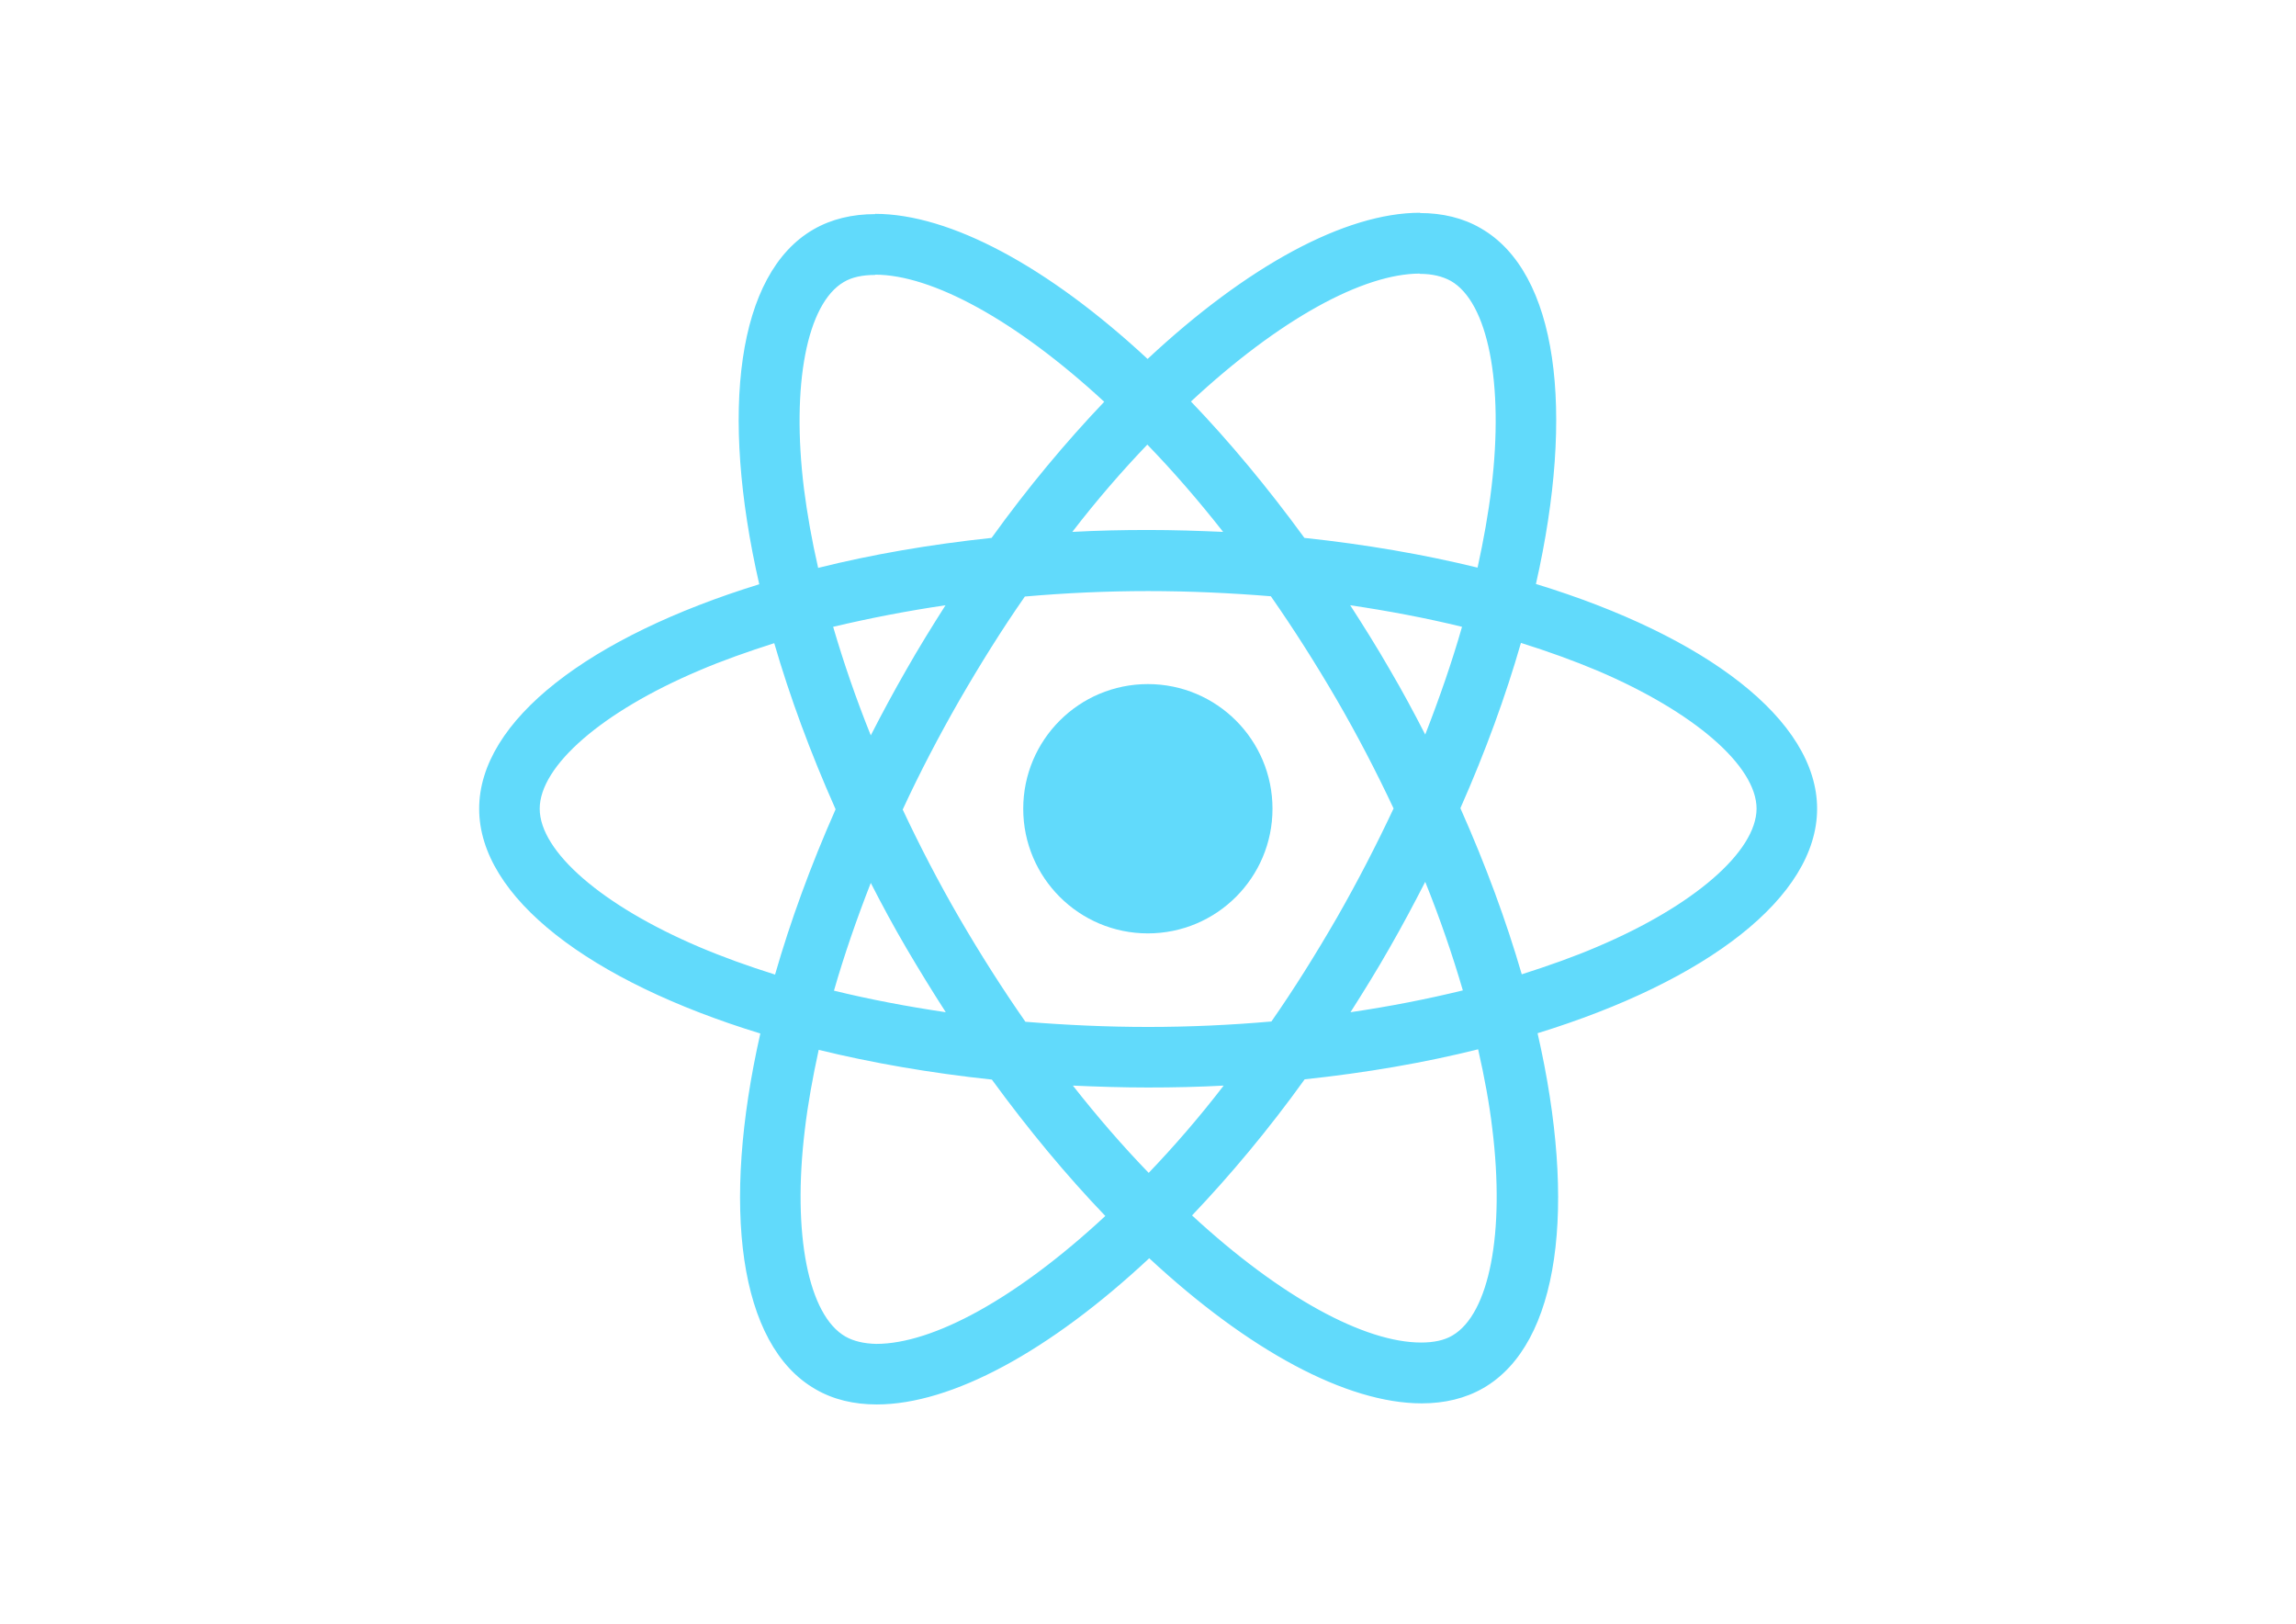
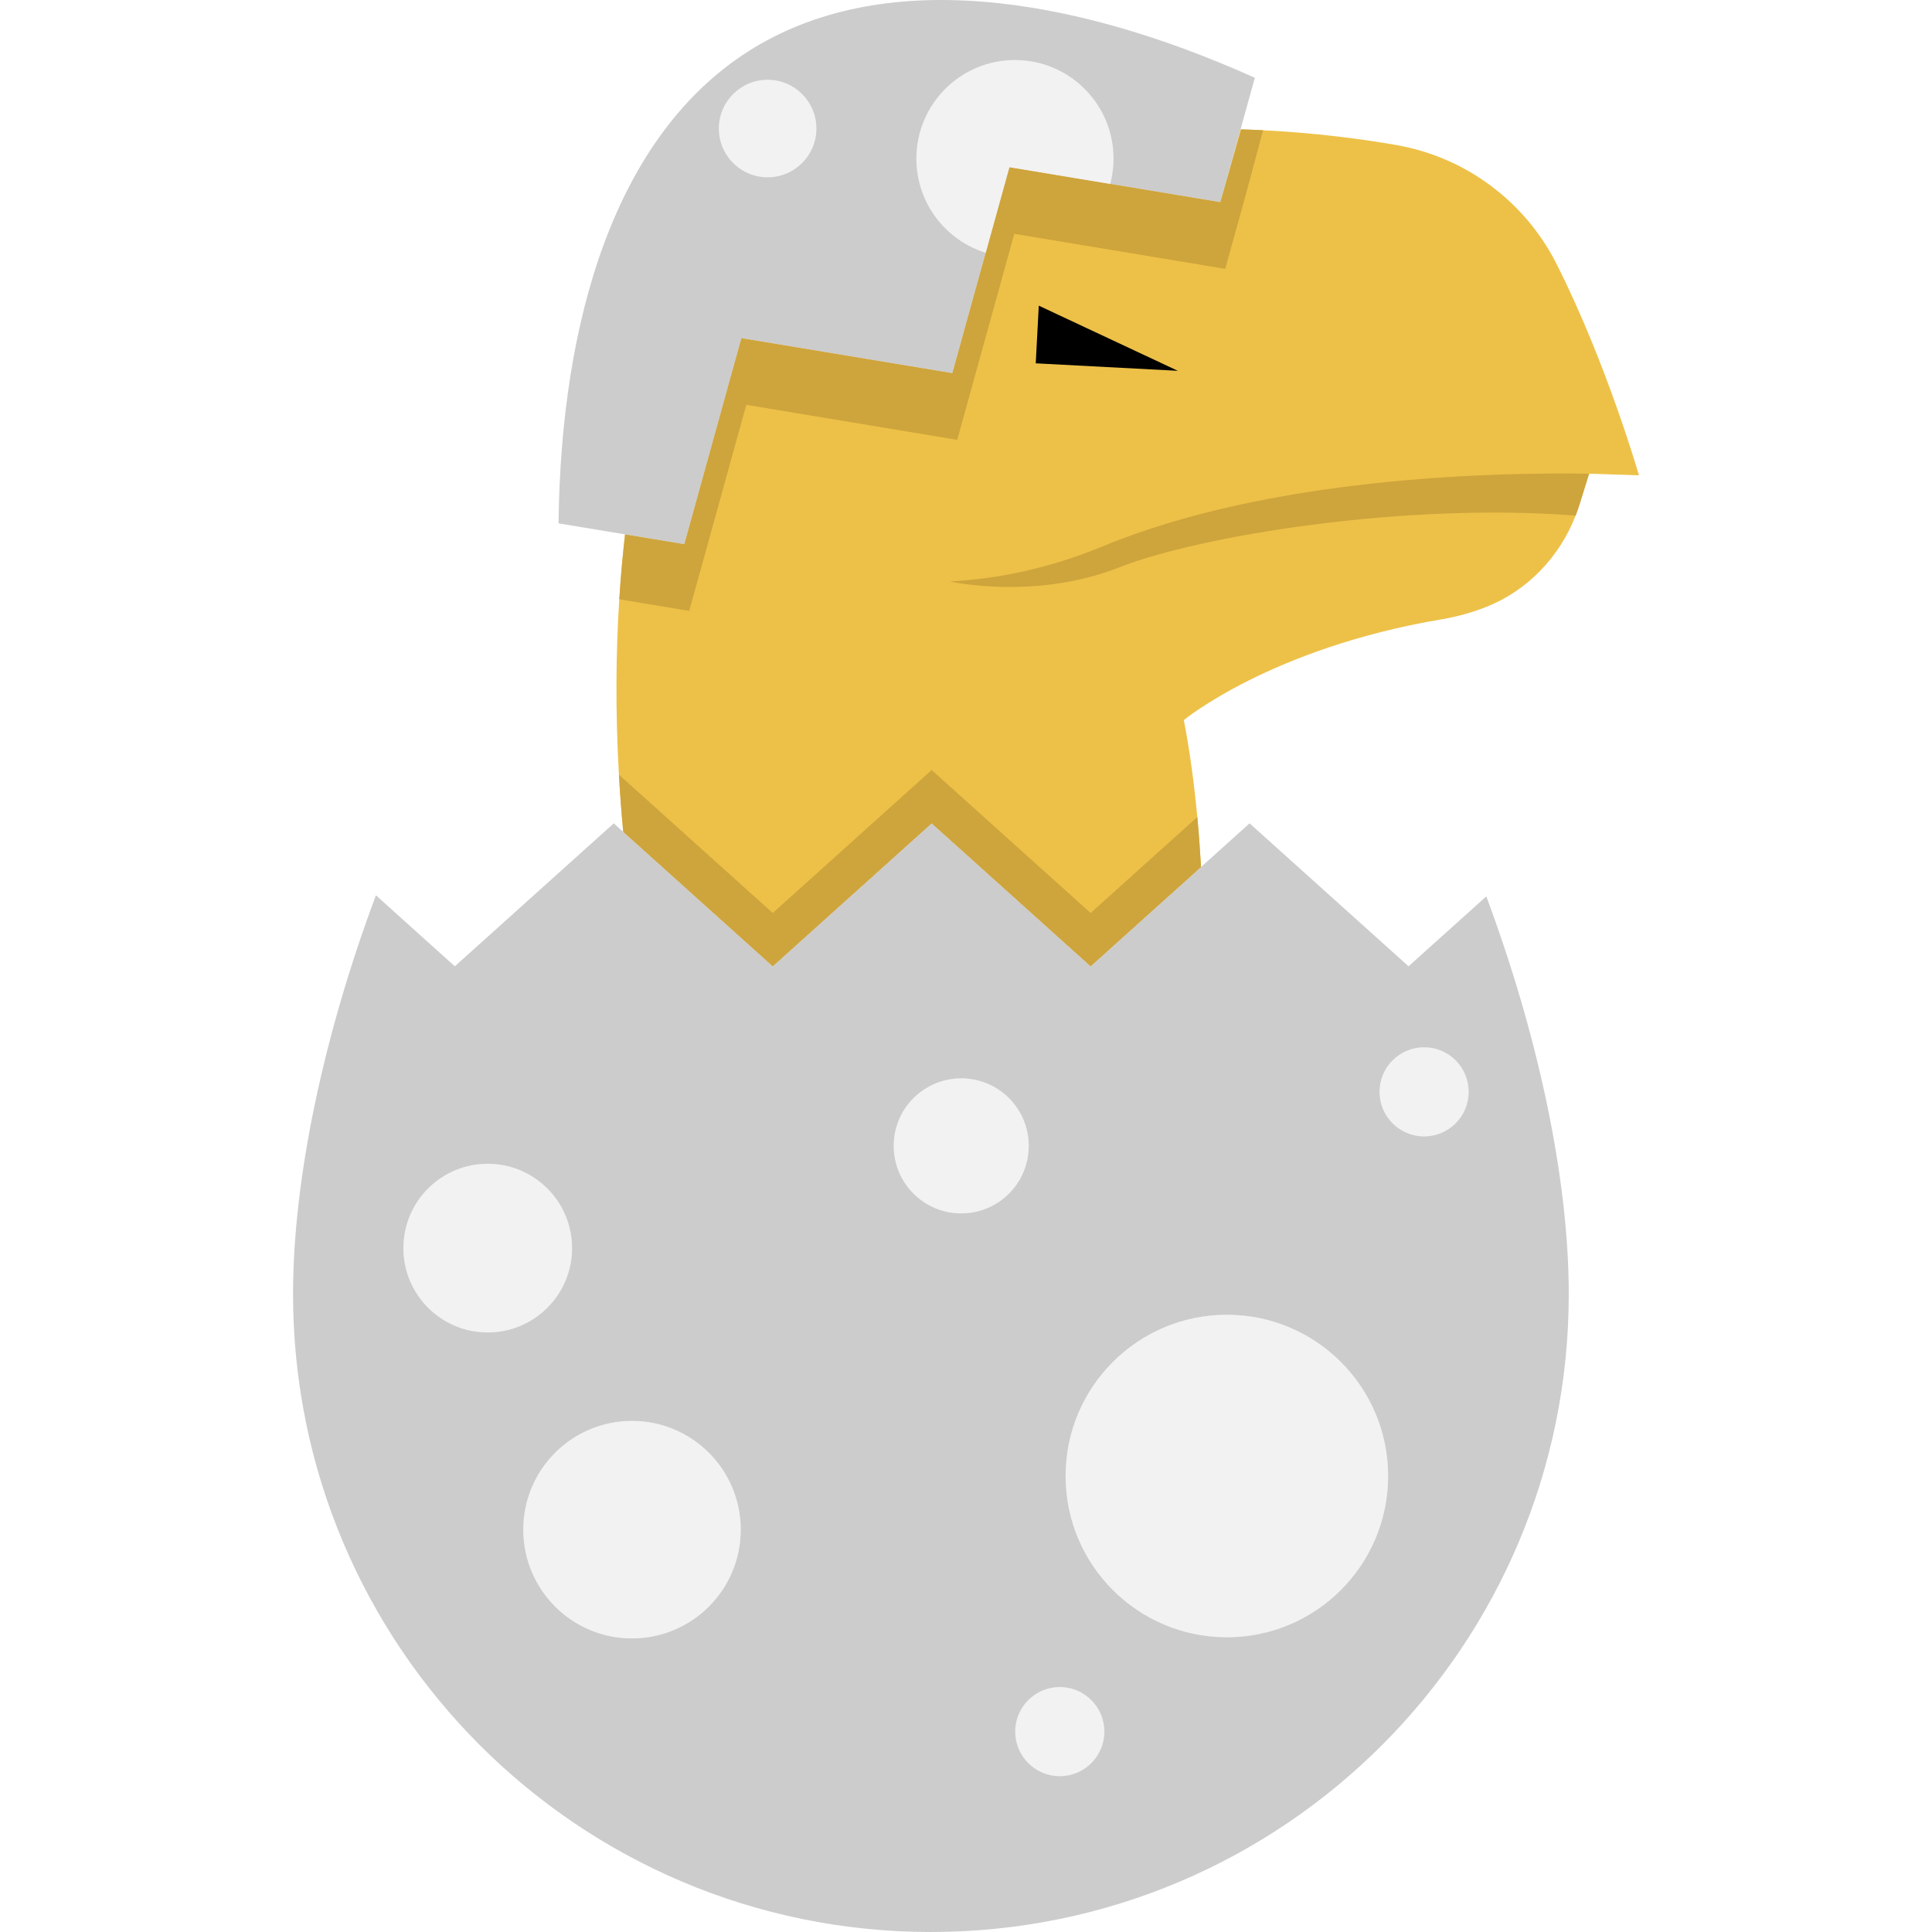
- <svg xmlns="http://www.w3.org/2000/svg" viewBox="0 0 841.9 595.3">
-   <g fill="#61DAFB">
-     <path d="M666.3 296.5c0-32.5-40.7-63.3-103.1-82.4 14.4-63.6 8-114.2-20.2-130.4-6.5-3.8-14.1-5.6-22.4-5.6v22.3c4.6 0 8.3.9 11.4 2.6 13.6 7.8 19.5 37.5 14.9 75.7-1.1 9.4-2.9 19.3-5.1 29.4-19.6-4.8-41-8.5-63.5-10.9-13.5-18.5-27.5-35.3-41.6-50 32.6-30.3 63.2-46.9 84-46.9V78c-27.5 0-63.5 19.6-99.9 53.6-36.4-33.8-72.4-53.2-99.9-53.2v22.3c20.7 0 51.4 16.5 84 46.6-14 14.7-28 31.4-41.3 49.9-22.6 2.4-44 6.1-63.6 11-2.3-10-4-19.7-5.2-29-4.7-38.2 1.1-67.9 14.6-75.8 3-1.8 6.9-2.6 11.5-2.6V78.5c-8.4 0-16 1.8-22.6 5.6-28.1 16.2-34.4 66.7-19.9 130.1-62.2 19.2-102.7 49.9-102.7 82.3 0 32.5 40.7 63.3 103.1 82.4-14.4 63.6-8 114.2 20.2 130.4 6.5 3.8 14.1 5.6 22.5 5.6 27.5 0 63.5-19.6 99.9-53.6 36.4 33.8 72.4 53.2 99.9 53.2 8.4 0 16-1.8 22.6-5.6 28.1-16.2 34.4-66.7 19.9-130.1 62-19.1 102.5-49.9 102.5-82.3zm-130.2-66.7c-3.7 12.9-8.3 26.2-13.5 39.5-4.1-8-8.4-16-13.1-24-4.6-8-9.5-15.8-14.4-23.4 14.2 2.1 27.9 4.7 41 7.9zm-45.8 106.5c-7.8 13.5-15.8 26.3-24.1 38.2-14.9 1.3-30 2-45.2 2-15.1 0-30.2-.7-45-1.9-8.3-11.9-16.4-24.6-24.2-38-7.6-13.1-14.5-26.4-20.8-39.8 6.2-13.4 13.2-26.8 20.7-39.9 7.8-13.5 15.8-26.3 24.1-38.2 14.9-1.3 30-2 45.2-2 15.1 0 30.2.7 45 1.9 8.3 11.9 16.4 24.6 24.2 38 7.6 13.1 14.5 26.4 20.8 39.8-6.3 13.4-13.2 26.8-20.7 39.9zm32.3-13c5.4 13.4 10 26.8 13.8 39.8-13.1 3.2-26.9 5.9-41.2 8 4.9-7.7 9.8-15.6 14.4-23.7 4.6-8 8.9-16.1 13-24.1zM421.2 430c-9.3-9.6-18.6-20.3-27.8-32 9 .4 18.2.7 27.5.7 9.4 0 18.7-.2 27.8-.7-9 11.7-18.3 22.4-27.5 32zm-74.4-58.9c-14.2-2.1-27.9-4.7-41-7.9 3.7-12.9 8.3-26.2 13.5-39.5 4.1 8 8.4 16 13.1 24 4.7 8 9.5 15.8 14.4 23.4zM420.7 163c9.3 9.6 18.6 20.3 27.8 32-9-.4-18.2-.7-27.5-.7-9.4 0-18.7.2-27.8.7 9-11.7 18.3-22.4 27.5-32zm-74 58.9c-4.9 7.7-9.8 15.6-14.4 23.7-4.6 8-8.9 16-13 24-5.4-13.4-10-26.8-13.8-39.8 13.1-3.1 26.9-5.8 41.2-7.9zm-90.5 125.2c-35.4-15.1-58.3-34.9-58.3-50.6 0-15.7 22.9-35.6 58.3-50.6 8.6-3.7 18-7 27.7-10.1 5.7 19.6 13.2 40 22.5 60.9-9.2 20.8-16.6 41.1-22.2 60.6-9.9-3.1-19.3-6.5-28-10.2zM310 490c-13.6-7.8-19.5-37.5-14.9-75.7 1.1-9.4 2.9-19.3 5.1-29.4 19.6 4.8 41 8.5 63.5 10.9 13.5 18.5 27.5 35.3 41.6 50-32.6 30.3-63.2 46.9-84 46.9-4.5-.1-8.3-1-11.3-2.7zm237.2-76.2c4.7 38.2-1.1 67.9-14.6 75.8-3 1.8-6.9 2.6-11.5 2.6-20.7 0-51.4-16.5-84-46.6 14-14.7 28-31.4 41.3-49.9 22.6-2.4 44-6.1 63.6-11 2.3 10.1 4.1 19.8 5.2 29.1zm38.5-66.7c-8.6 3.7-18 7-27.7 10.1-5.7-19.6-13.2-40-22.5-60.9 9.2-20.8 16.6-41.1 22.2-60.6 9.9 3.1 19.3 6.5 28.1 10.2 35.4 15.1 58.3 34.9 58.3 50.6-.1 15.7-23 35.6-58.4 50.6zM320.8 78.4z" />
-     <circle cx="420.9" cy="296.5" r="45.7" />
-     <path d="M520.5 78.1z" />
+ <svg xmlns="http://www.w3.org/2000/svg" version="1.1" id="Capa_1" x="0px" y="0px" viewBox="0 0 434.86 434.86" style="enable-background:new 0 0 434.86 434.86;" xml:space="preserve">
+   <g>
+     <path style="fill:#EDC148;" d="M368.9,106.99c0,0,0,0-0.01,0c-0.31,0-11.21-0.37-11.21-0.37l-2.16,6.94   c-0.26,0.85-0.56,1.68-0.88,2.5c-3.58,9.21-10.68,16.74-19.9,20.46c-3.25,1.31-6.66,2.27-10.16,2.86   c-38.5,6.47-58.12,22.7-58.12,22.7c1.33,6.89,2.32,14.21,3.03,21.82c0.35,3.68,0.62,7.44,0.84,11.25l-24.85,22.35l-35.78-32.18   l-35.77,32.18l-33.65-30.26c-0.41-4.39-0.73-8.68-0.97-12.87c-0.82-14.37-0.69-27.55,0.08-39.49c0.33-5.09,0.77-9.96,1.3-14.59   l13.34,2.21l12.85-46.38L214.36,84l12.84-46.37l47.48,7.88l4.17-15.05l0.37-1.35h0.01c0.05,0,0.11,0,0.16,0.01   c1.67,0.05,3.3,0.11,4.91,0.2c11.7,0.59,21.83,1.9,30.02,3.33c15.61,2.74,28.95,12.7,36.08,26.84   C361.7,81.92,368.9,106.99,368.9,106.99z" />
+     <path style="fill:#F2F2F2;" d="M276.15,295.93c20.04,0,36.29,16.25,36.29,36.29c0,20.05-16.25,36.3-36.29,36.3   c-20.05,0-36.3-16.25-36.3-36.3C239.85,312.18,256.1,295.93,276.15,295.93z" />
+     <path style="fill:#F2F2F2;" d="M216.36,242.72c8.39,0,15.19,6.8,15.19,15.2c0,8.39-6.8,15.19-15.19,15.19s-15.2-6.8-15.2-15.19   C201.16,249.52,207.97,242.72,216.36,242.72z" />
+     <path style="fill:#F2F2F2;" d="M142.25,319.82c13.52,0,24.48,10.96,24.48,24.48c0,13.52-10.96,24.48-24.48,24.48   s-24.47-10.96-24.47-24.48C117.78,330.78,128.73,319.82,142.25,319.82z" />
+     <path style="fill:#F2F2F2;" d="M109.78,261.95c10.48,0,18.98,8.5,18.98,18.98c0,10.48-8.5,18.98-18.98,18.98   c-10.49,0-18.98-8.5-18.98-18.98C90.8,270.45,99.29,261.95,109.78,261.95z" />
+     <path style="fill:#CCCCCC;" d="M334.54,201.76c11.82,31.71,18.56,63.85,18.56,89.53c0,79.29-64.28,143.57-143.57,143.57   c-79.3,0-143.57-64.28-143.57-143.57c0-25.75,6.78-57.99,18.65-89.78l17.76,15.99l35.78-32.18l2.13,1.92l33.65,30.26l35.77-32.18   l35.78,32.18l24.85-22.35l10.93-9.83l35.78,32.18L334.54,201.76z M312.44,332.22c0-20.04-16.25-36.29-36.29-36.29   c-20.05,0-36.3,16.25-36.3,36.29c0,20.05,16.25,36.3,36.3,36.3C296.19,368.52,312.44,352.27,312.44,332.22z M231.55,257.92   c0-8.4-6.8-15.2-15.19-15.2s-15.2,6.8-15.2,15.2c0,8.39,6.81,15.19,15.2,15.19S231.55,266.31,231.55,257.92z M166.73,344.3   c0-13.52-10.96-24.48-24.48-24.48s-24.47,10.96-24.47,24.48c0,13.52,10.95,24.48,24.47,24.48S166.73,357.82,166.73,344.3z    M128.76,280.93c0-10.48-8.5-18.98-18.98-18.98c-10.49,0-18.98,8.5-18.98,18.98c0,10.48,8.49,18.98,18.98,18.98   C120.26,299.91,128.76,291.41,128.76,280.93z" />
+     <path style="fill:#CEA43C;" d="M269.49,183.9l-24.01,21.6l-35.78-32.18l-35.77,32.18l-33.65-30.26l-0.97-0.87   c0.24,4.19,0.56,8.48,0.97,12.87l33.65,30.26l35.77-32.18l35.78,32.18l24.85-22.35C270.11,191.34,269.84,187.58,269.49,183.9z" />
+     <path style="fill:#CCCCCC;" d="M282.44,17.51l-3.21,11.6h-0.01l-4.54,16.4L249.9,41.4l-22.7-3.77l-5.34,19.27l-7.5,27.1   l-47.48-7.88l-12.85,46.38l-13.34-2.21v-0.01l-14.97-2.48c0.51-45.79,12.72-87.11,42.67-106.22   C198.27-7.5,240.76-1.23,282.44,17.51z" />
+     <path style="fill:#CEA43C;" d="M284.3,29.32l-3.97,14.79h-0.01l-4.54,16.4L251,56.4l-22.7-3.77l-5.34,19.27l-7.5,27.1l-47.48-7.88   l-12.85,46.38l-13.34-2.21v-0.01l-2.4-0.4c0.33-5.09,0.77-9.96,1.3-14.59l13.34,2.21l12.85-46.38L214.36,84l12.84-46.37l47.48,7.88   l4.71-16.39C281.06,29.17,282.69,29.23,284.3,29.32z" />
+     <path style="fill:#CEA43C;" d="M357.68,106.62l-2.16,6.94c-0.26,0.85-0.56,1.68-0.88,2.5c-38.22-3.02-84.54,4.47-102.71,11.64   c-19,7.5-38.15,3.18-38.15,3.18c10.53-0.56,22.18-2.84,34.53-7.95C285.74,107.46,335.68,106.28,357.68,106.62z" />
+     <polygon points="265.11,83.463 233.127,81.779 233.811,68.797  " />
+     <path style="fill:#F2F2F2;" d="M172.78,17.95c6.063,0,10.98,4.917,10.98,10.98s-4.917,10.98-10.98,10.98   c-6.068,0-10.98-4.917-10.98-10.98S166.711,17.95,172.78,17.95z" />
+     <path style="fill:#F2F2F2;" d="M250.64,35.7c0,1.97-0.26,3.88-0.74,5.7l-22.7-3.77l-5.34,19.27c-9.04-2.81-15.6-11.24-15.6-21.2   c0-12.25,9.92-22.19,22.19-22.19C240.7,13.51,250.64,23.45,250.64,35.7z" />
+     <path style="fill:#F2F2F2;" d="M238.543,379.72c5.541,0,10.033,4.491,10.033,10.039c0,5.541-4.491,10.033-10.033,10.033   s-10.039-4.491-10.039-10.033C228.503,384.211,233.001,379.72,238.543,379.72z" />
+     <path style="fill:#F2F2F2;" d="M320.543,235.72c5.541,0,10.033,4.491,10.033,10.039c0,5.541-4.491,10.033-10.033,10.033   c-5.541,0-10.039-4.491-10.039-10.033C310.503,240.211,315.001,235.72,320.543,235.72z" />
  </g>
+   <g>
+ </g>
+   <g>
+ </g>
+   <g>
+ </g>
+   <g>
+ </g>
+   <g>
+ </g>
+   <g>
+ </g>
+   <g>
+ </g>
+   <g>
+ </g>
+   <g>
+ </g>
+   <g>
+ </g>
+   <g>
+ </g>
+   <g>
+ </g>
+   <g>
+ </g>
+   <g>
+ </g>
+   <g>
+ </g>
</svg>
